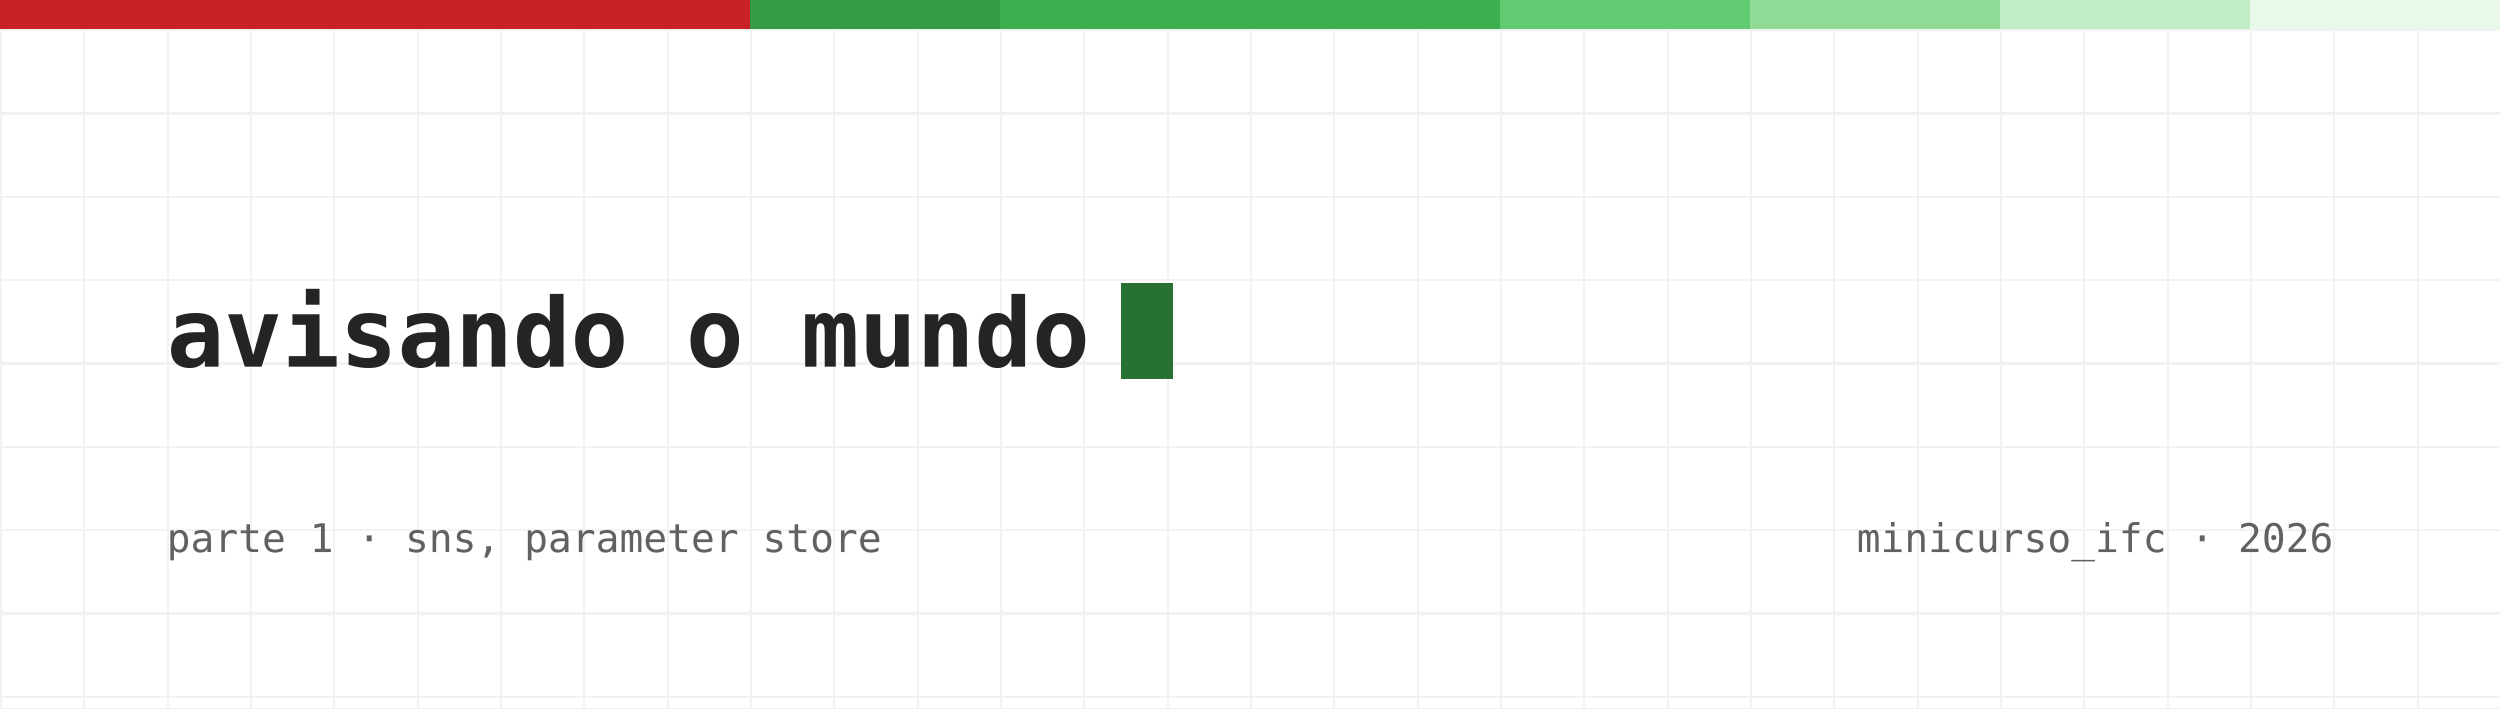
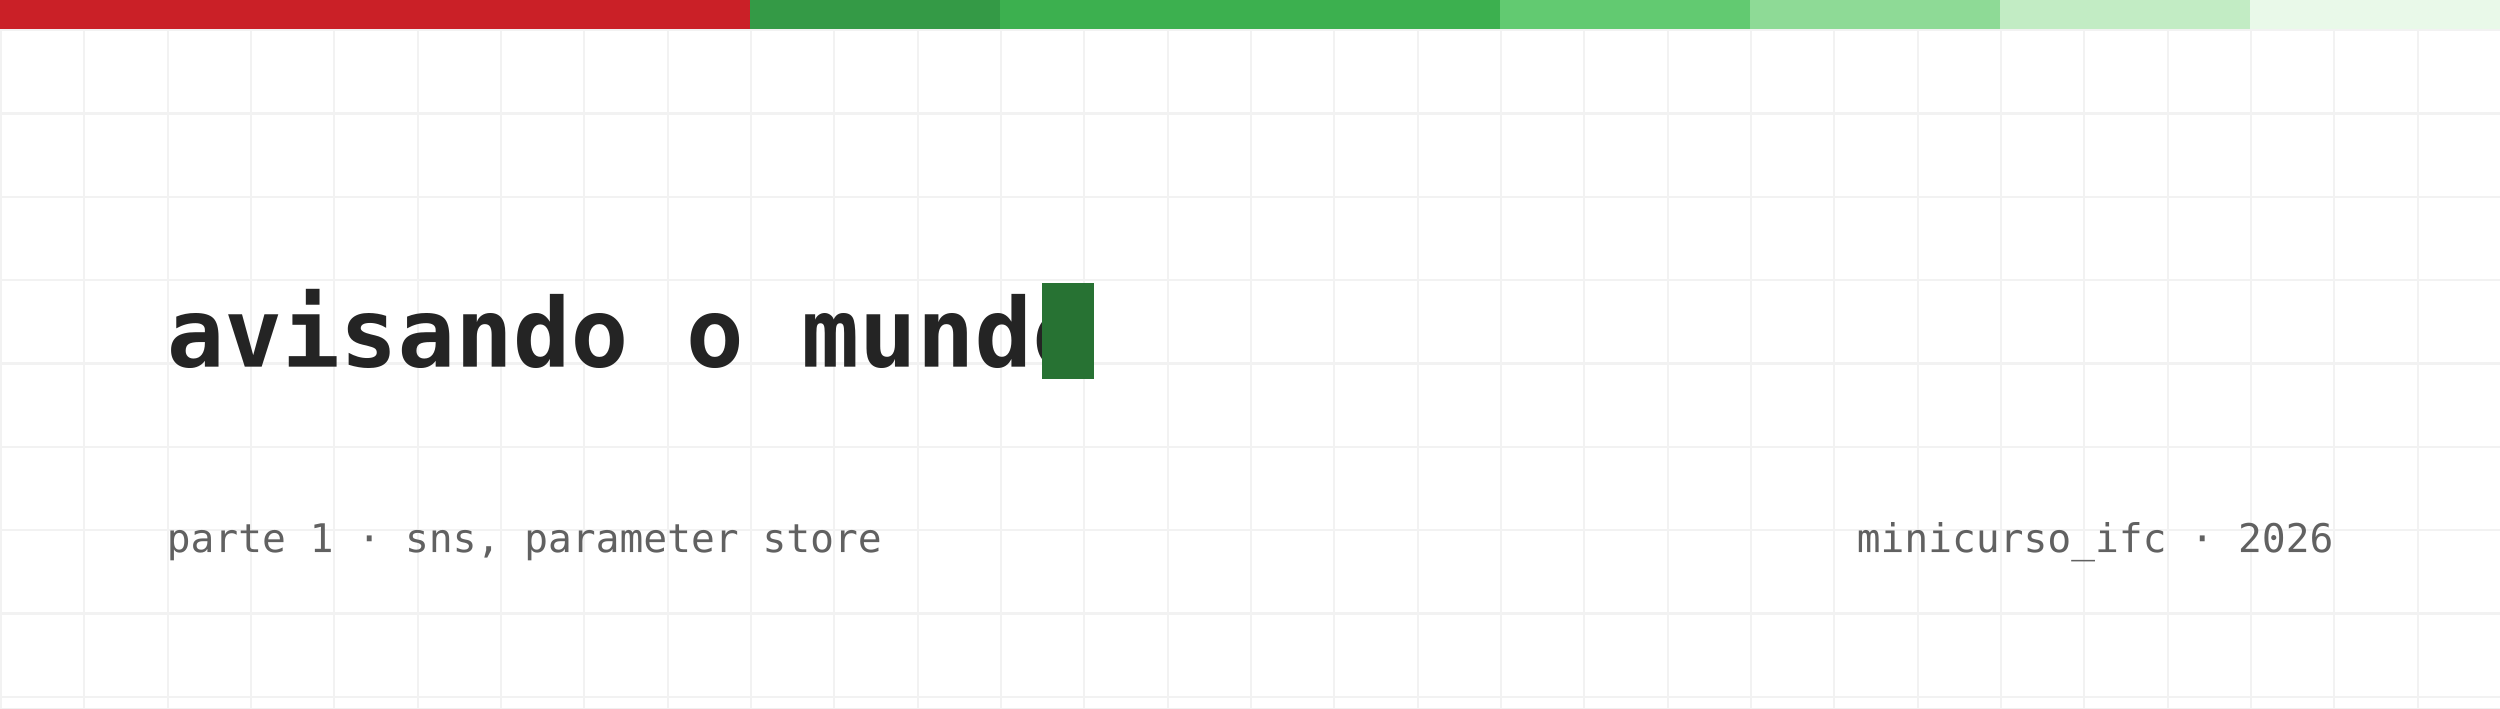
<svg xmlns="http://www.w3.org/2000/svg" width="1200" height="340" viewBox="0 0 1200 340" shape-rendering="crispEdges">
  <rect width="1200" height="340" fill="#ffffff" />
  <rect x="0" y="14" width="1" height="326" fill="#f2f2f2" />
  <rect x="40" y="14" width="1" height="326" fill="#f2f2f2" />
  <rect x="80" y="14" width="1" height="326" fill="#f2f2f2" />
  <rect x="120" y="14" width="1" height="326" fill="#f2f2f2" />
  <rect x="160" y="14" width="1" height="326" fill="#f2f2f2" />
  <rect x="200" y="14" width="1" height="326" fill="#f2f2f2" />
  <rect x="240" y="14" width="1" height="326" fill="#f2f2f2" />
  <rect x="280" y="14" width="1" height="326" fill="#f2f2f2" />
  <rect x="320" y="14" width="1" height="326" fill="#f2f2f2" />
  <rect x="360" y="14" width="1" height="326" fill="#f2f2f2" />
  <rect x="400" y="14" width="1" height="326" fill="#f2f2f2" />
  <rect x="440" y="14" width="1" height="326" fill="#f2f2f2" />
  <rect x="480" y="14" width="1" height="326" fill="#f2f2f2" />
  <rect x="520" y="14" width="1" height="326" fill="#f2f2f2" />
  <rect x="560" y="14" width="1" height="326" fill="#f2f2f2" />
  <rect x="600" y="14" width="1" height="326" fill="#f2f2f2" />
  <rect x="640" y="14" width="1" height="326" fill="#f2f2f2" />
  <rect x="680" y="14" width="1" height="326" fill="#f2f2f2" />
  <rect x="720" y="14" width="1" height="326" fill="#f2f2f2" />
  <rect x="760" y="14" width="1" height="326" fill="#f2f2f2" />
  <rect x="800" y="14" width="1" height="326" fill="#f2f2f2" />
  <rect x="840" y="14" width="1" height="326" fill="#f2f2f2" />
  <rect x="880" y="14" width="1" height="326" fill="#f2f2f2" />
  <rect x="920" y="14" width="1" height="326" fill="#f2f2f2" />
  <rect x="960" y="14" width="1" height="326" fill="#f2f2f2" />
  <rect x="1000" y="14" width="1" height="326" fill="#f2f2f2" />
  <rect x="1040" y="14" width="1" height="326" fill="#f2f2f2" />
  <rect x="1080" y="14" width="1" height="326" fill="#f2f2f2" />
  <rect x="1120" y="14" width="1" height="326" fill="#f2f2f2" />
  <rect x="1160" y="14" width="1" height="326" fill="#f2f2f2" />
  <rect x="0" y="14" width="1200" height="1" fill="#f2f2f2" />
  <rect x="0" y="54" width="1200" height="1" fill="#f2f2f2" />
  <rect x="0" y="94" width="1200" height="1" fill="#f2f2f2" />
  <rect x="0" y="134" width="1200" height="1" fill="#f2f2f2" />
  <rect x="0" y="174" width="1200" height="1" fill="#f2f2f2" />
  <rect x="0" y="214" width="1200" height="1" fill="#f2f2f2" />
  <rect x="0" y="254" width="1200" height="1" fill="#f2f2f2" />
  <rect x="0" y="294" width="1200" height="1" fill="#f2f2f2" />
  <rect x="0" y="334" width="1200" height="1" fill="#f2f2f2" />
  <rect x="0" y="0" width="24" height="14" fill="#ca2027" />
  <rect x="24" y="0" width="24" height="14" fill="#ca2027" />
  <rect x="48" y="0" width="24" height="14" fill="#ca2027" />
  <rect x="72" y="0" width="24" height="14" fill="#ca2027" />
  <rect x="96" y="0" width="24" height="14" fill="#ca2027" />
  <rect x="120" y="0" width="24" height="14" fill="#ca2027" />
  <rect x="144" y="0" width="24" height="14" fill="#ca2027" />
  <rect x="168" y="0" width="24" height="14" fill="#ca2027" />
  <rect x="192" y="0" width="24" height="14" fill="#ca2027" />
  <rect x="216" y="0" width="24" height="14" fill="#ca2027" />
  <rect x="240" y="0" width="24" height="14" fill="#ca2027" />
  <rect x="264" y="0" width="24" height="14" fill="#ca2027" />
  <rect x="288" y="0" width="24" height="14" fill="#ca2027" />
  <rect x="312" y="0" width="24" height="14" fill="#ca2027" />
  <rect x="336" y="0" width="24" height="14" fill="#ca2027" />
  <rect x="360" y="0" width="24" height="14" fill="#349a46" />
  <rect x="384" y="0" width="24" height="14" fill="#349a46" />
  <rect x="408" y="0" width="24" height="14" fill="#349a46" />
  <rect x="432" y="0" width="24" height="14" fill="#349a46" />
  <rect x="456" y="0" width="24" height="14" fill="#349a46" />
  <rect x="480" y="0" width="24" height="14" fill="#3cb04f" />
  <rect x="504" y="0" width="24" height="14" fill="#3cb04f" />
  <rect x="528" y="0" width="24" height="14" fill="#3cb04f" />
  <rect x="552" y="0" width="24" height="14" fill="#3cb04f" />
  <rect x="576" y="0" width="24" height="14" fill="#3cb04f" />
  <rect x="600" y="0" width="24" height="14" fill="#3cb04f" />
  <rect x="624" y="0" width="24" height="14" fill="#3cb04f" />
  <rect x="648" y="0" width="24" height="14" fill="#3cb04f" />
  <rect x="672" y="0" width="24" height="14" fill="#3cb04f" />
  <rect x="696" y="0" width="24" height="14" fill="#3cb04f" />
  <rect x="720" y="0" width="24" height="14" fill="#62ca71" />
  <rect x="744" y="0" width="24" height="14" fill="#62ca71" />
  <rect x="768" y="0" width="24" height="14" fill="#62ca71" />
  <rect x="792" y="0" width="24" height="14" fill="#62ca71" />
  <rect x="816" y="0" width="24" height="14" fill="#62ca71" />
  <rect x="840" y="0" width="24" height="14" fill="#8eda96" />
  <rect x="864" y="0" width="24" height="14" fill="#8eda96" />
  <rect x="888" y="0" width="24" height="14" fill="#8eda96" />
  <rect x="912" y="0" width="24" height="14" fill="#8eda96" />
  <rect x="936" y="0" width="24" height="14" fill="#8eda96" />
  <rect x="960" y="0" width="24" height="14" fill="#c2ecc4" />
  <rect x="984" y="0" width="24" height="14" fill="#c2ecc4" />
  <rect x="1008" y="0" width="24" height="14" fill="#c2ecc4" />
  <rect x="1032" y="0" width="24" height="14" fill="#c2ecc4" />
  <rect x="1056" y="0" width="24" height="14" fill="#c2ecc4" />
  <rect x="1080" y="0" width="24" height="14" fill="#e9f9e9" />
  <rect x="1104" y="0" width="24" height="14" fill="#e9f9e9" />
  <rect x="1128" y="0" width="24" height="14" fill="#e9f9e9" />
  <rect x="1152" y="0" width="24" height="14" fill="#e9f9e9" />
  <rect x="1176" y="0" width="24" height="14" fill="#e9f9e9" />
  <text x="80" y="176" font-family="Cascadia Mono,JetBrains Mono,Consolas,ui-monospace,monospace" font-size="46" font-weight="700" fill="#242424">avisando o mundo</text>
-   <rect x="538" y="136" width="25" height="46" fill="#277233" />
+   <rect x="500" y="136" width="25" height="46" fill="#277233" />
  <text x="80" y="265" font-family="Cascadia Mono,JetBrains Mono,Consolas,ui-monospace,monospace" font-size="19" fill="#616161">parte 1 · sns, parameter store</text>
  <text x="1120" y="265" font-family="Cascadia Mono,JetBrains Mono,Consolas,ui-monospace,monospace" font-size="19" fill="#616161" text-anchor="end">minicurso_ifc · 2026</text>
</svg>
